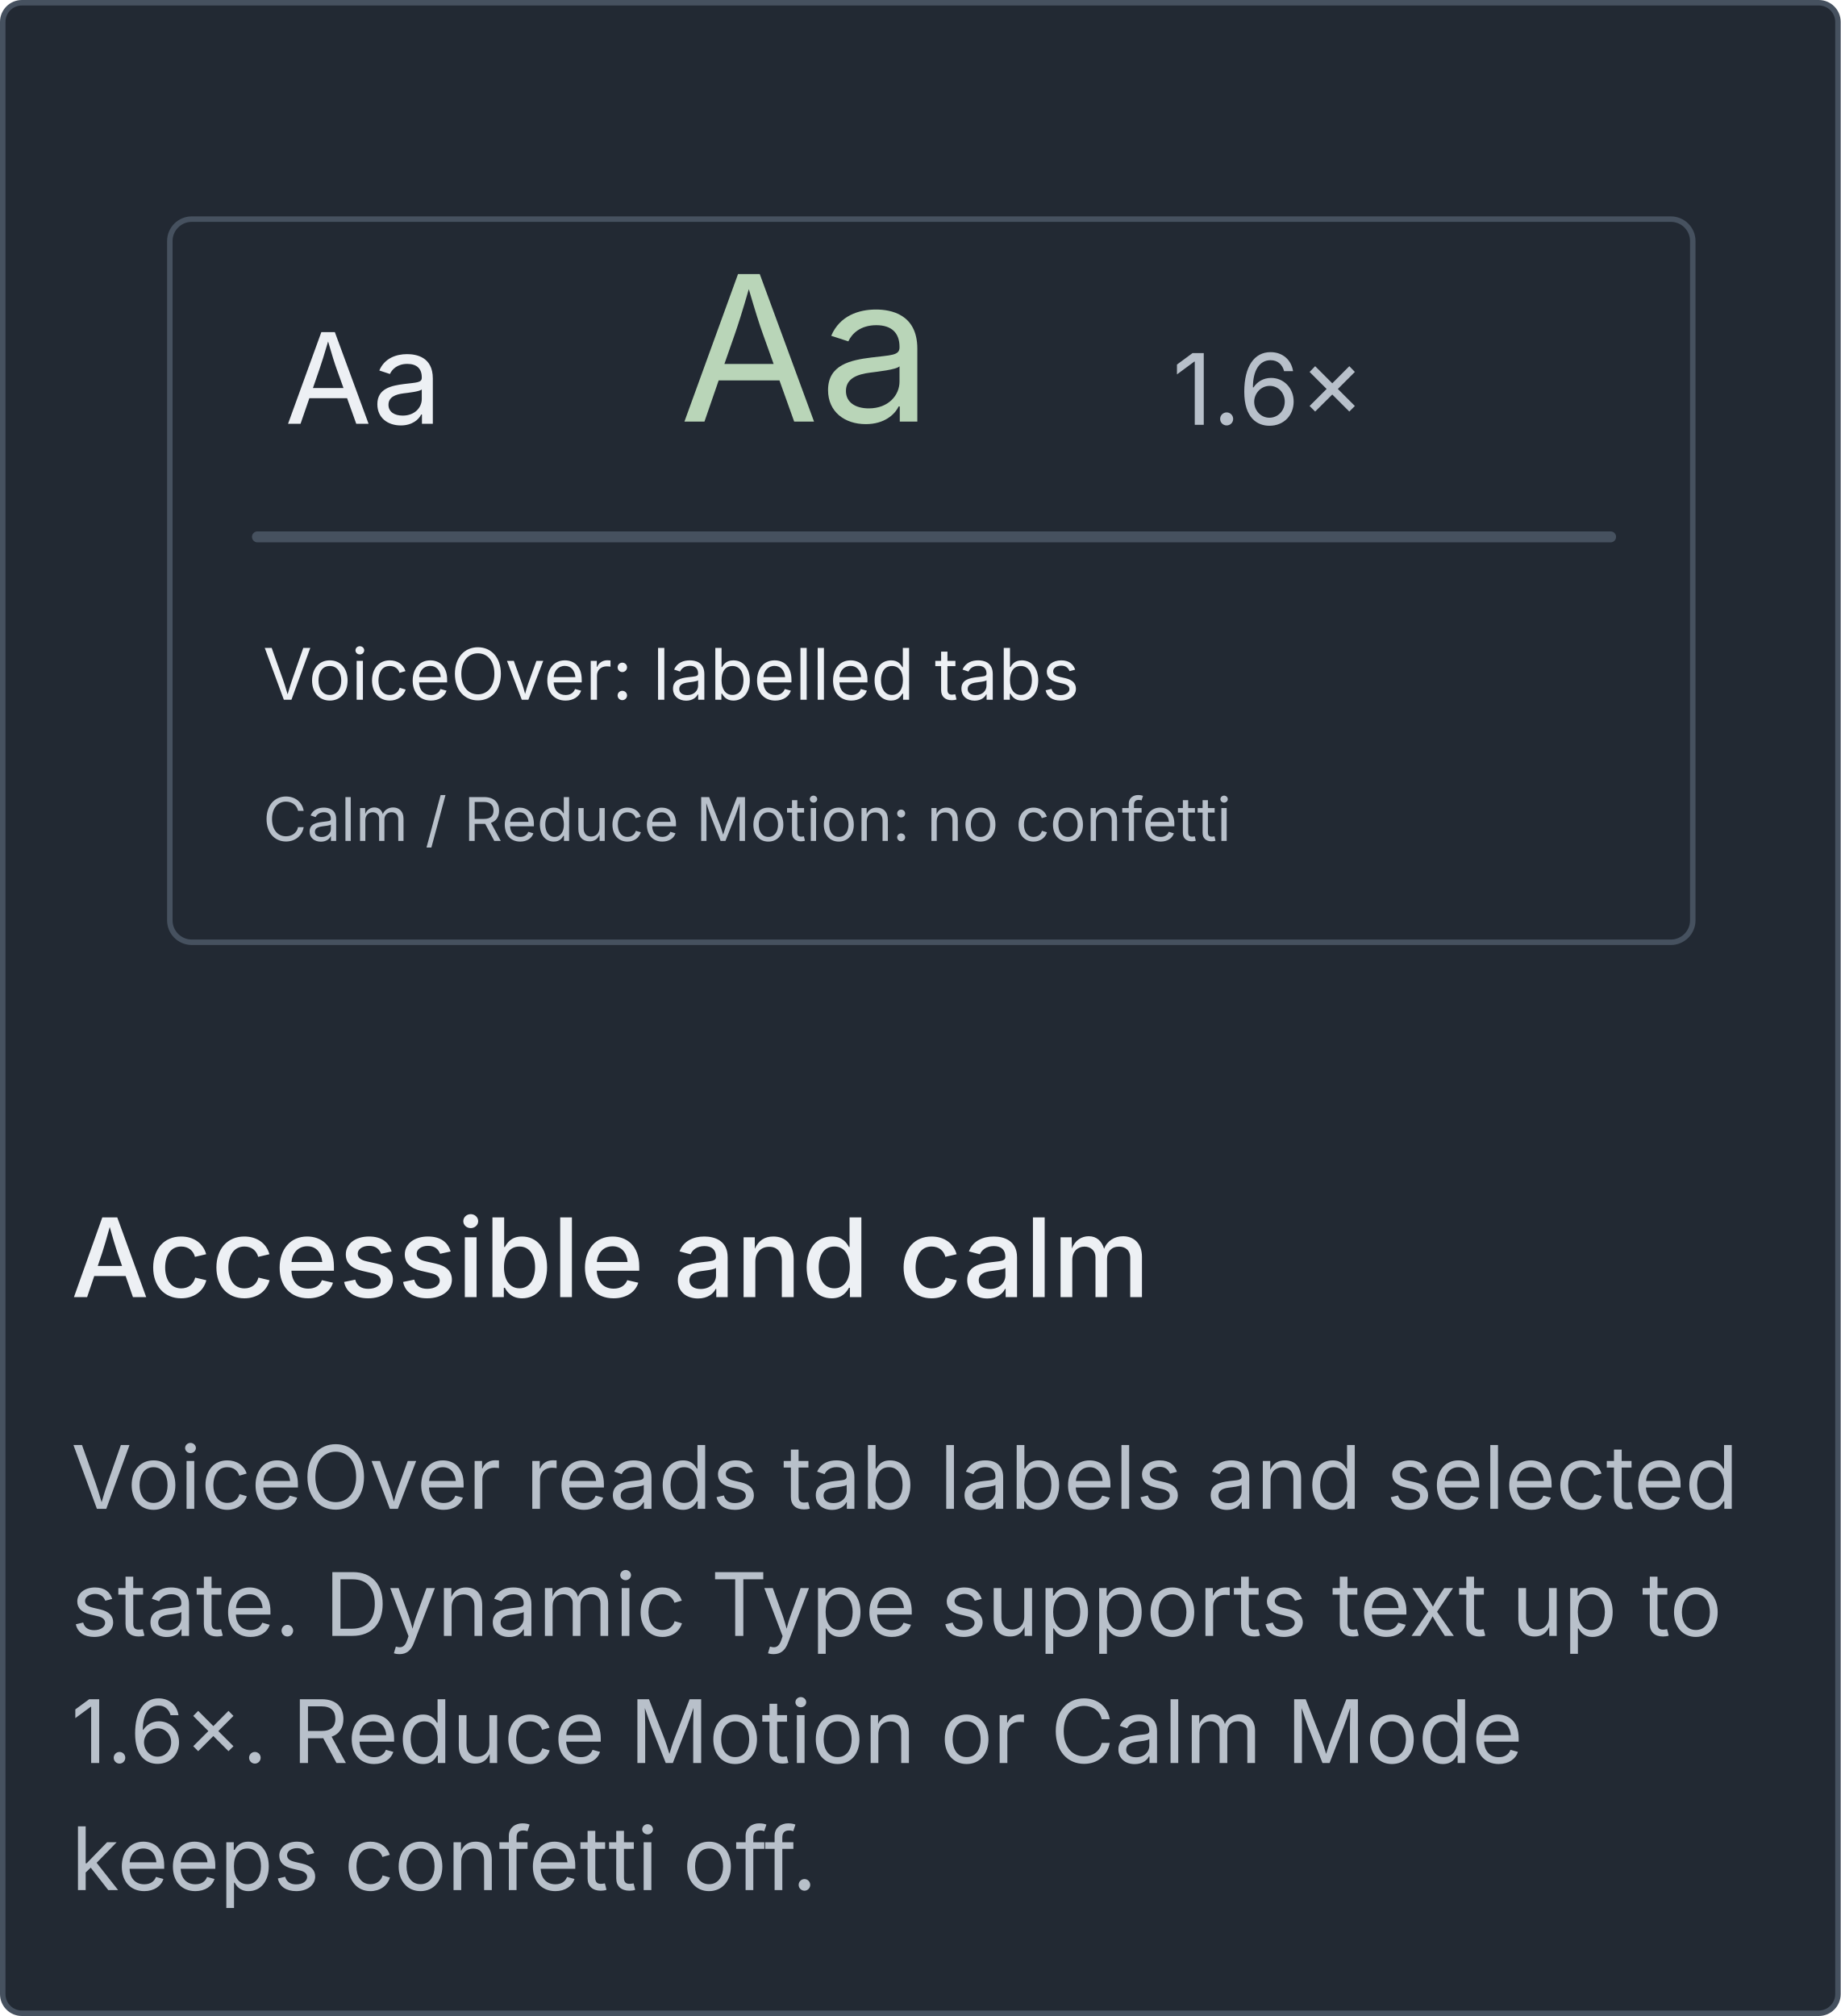
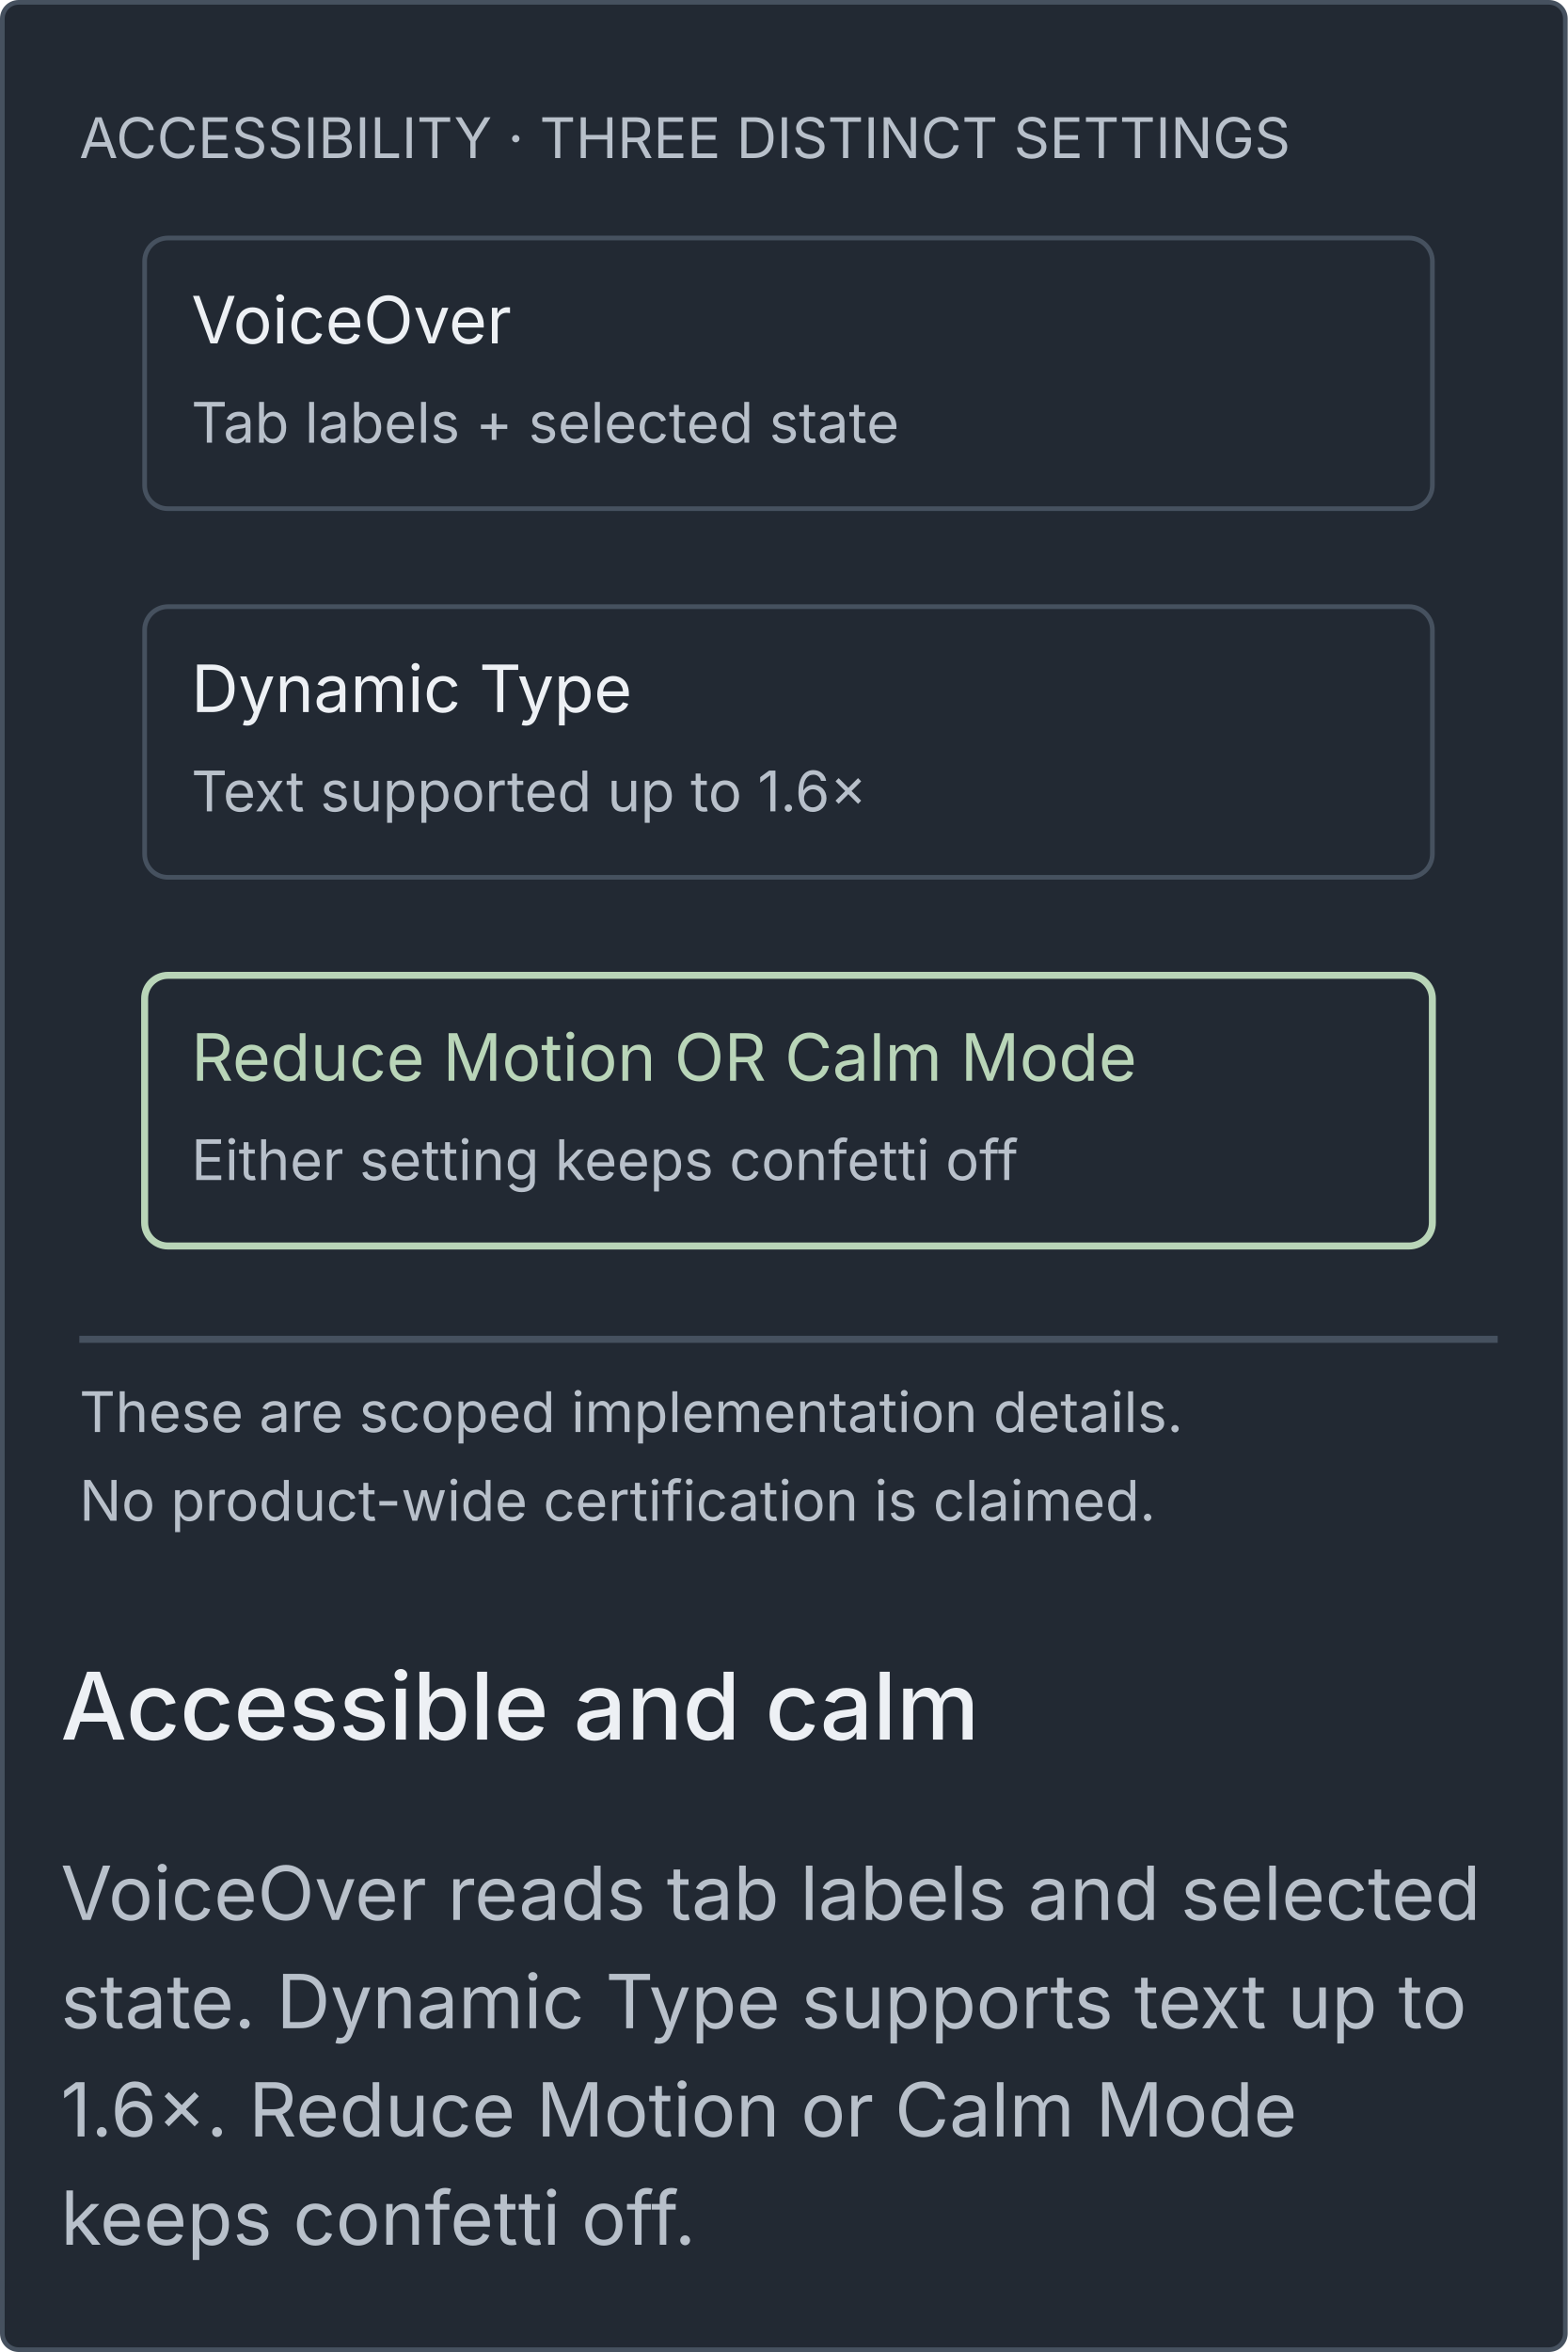
- <svg xmlns="http://www.w3.org/2000/svg" width="336" height="368" viewBox="0 0 336 368" fill="none">
-   <rect x="0.5" y="0.5" width="335" height="367" rx="3.5" fill="#222933" />
-   <rect x="0.5" y="0.5" width="335" height="367" rx="3.5" stroke="#46515F" />
-   <path d="M305 40H35C32.791 40 31 41.791 31 44V168C31 170.209 32.791 172 35 172H305C307.209 172 309 170.209 309 168V44C309 41.791 307.209 40 305 40Z" fill="#222933" stroke="#46515F" />
-   <text fill="#EDF0F4" style="white-space: pre" xml:space="preserve" font-family="Inter" font-size="23" letter-spacing="0em">
-     <tspan x="52" y="77.364">Aa</tspan>
+ <svg xmlns="http://www.w3.org/2000/svg" width="336" height="504" viewBox="0 0 336 504" fill="none">
+   <rect x="0.5" y="0.5" width="335" height="503" rx="3.5" fill="#222933" />
+   <rect x="0.5" y="0.5" width="335" height="503" rx="3.5" stroke="#46515F" />
+   <text fill="#B8C0CA" style="white-space: pre" xml:space="preserve" font-family="Inter" font-size="12" letter-spacing="0em">
+     <tspan x="17" y="33.864">ACCESSIBILITY · THREE DISTINCT SETTINGS</tspan>
  </text>
-   <text fill="#B9D5B8" style="white-space: pre" xml:space="preserve" font-family="Inter" font-size="37" letter-spacing="0em">
-     <tspan x="124" y="76.954">Aa</tspan>
+   <path d="M302 51H36C33.239 51 31 53.239 31 56V104C31 106.761 33.239 109 36 109H302C304.761 109 307 106.761 307 104V56C307 53.239 304.761 51 302 51Z" fill="#222933" stroke="#46515F" />
+   <text fill="#EDF0F4" style="white-space: pre" xml:space="preserve" font-family="Inter" font-size="14" letter-spacing="0em">
+     <tspan x="41" y="73.591">VoiceOver</tspan>
  </text>
-   <text fill="#B8C0CA" style="white-space: pre" xml:space="preserve" font-family="Inter" font-size="18" letter-spacing="0em">
-     <tspan x="214" y="77.546">1.6×</tspan>
+   <text fill="#B8C0CA" style="white-space: pre" xml:space="preserve" font-family="Inter" font-size="12" letter-spacing="0em">
+     <tspan x="41" y="94.864">Tab labels + selected state</tspan>
  </text>
-   <path d="M47 98H294" stroke="#46515F" stroke-width="2" stroke-linecap="round" stroke-linejoin="round" />
-   <text fill="#EDF0F4" style="white-space: pre" xml:space="preserve" font-family="Inter" font-size="13" letter-spacing="0em">
-     <tspan x="48" y="127.727">VoiceOver: labelled tabs</tspan>
+   <path d="M302 130H36C33.239 130 31 132.239 31 135V183C31 185.761 33.239 188 36 188H302C304.761 188 307 185.761 307 183V135C307 132.239 304.761 130 302 130Z" fill="#222933" stroke="#46515F" />
+   <text fill="#EDF0F4" style="white-space: pre" xml:space="preserve" font-family="Inter" font-size="14" letter-spacing="0em">
+     <tspan x="41" y="152.591">Dynamic Type</tspan>
  </text>
-   <text fill="#B8C0CA" style="white-space: pre" xml:space="preserve" font-family="Inter" font-size="11" letter-spacing="0em">
-     <tspan x="48" y="153.5">Calm / Reduce Motion: no confetti</tspan>
+   <text fill="#B8C0CA" style="white-space: pre" xml:space="preserve" font-family="Inter" font-size="12" letter-spacing="0em">
+     <tspan x="41" y="173.864">Text supported up to 1.6×</tspan>
+   </text>
+   <path d="M302 209H36C33.239 209 31 211.239 31 214V262C31 264.761 33.239 267 36 267H302C304.761 267 307 264.761 307 262V214C307 211.239 304.761 209 302 209Z" fill="#222933" stroke="#B9D5B8" stroke-width="1.5" />
+   <text fill="#B9D5B8" style="white-space: pre" xml:space="preserve" font-family="Inter" font-size="14" letter-spacing="0em">
+     <tspan x="41" y="231.591">Reduce Motion OR Calm Mode</tspan>
+   </text>
+   <text fill="#B8C0CA" style="white-space: pre" xml:space="preserve" font-family="Inter" font-size="12" letter-spacing="0em">
+     <tspan x="41" y="252.864">Either setting keeps confetti off</tspan>
+   </text>
+   <path d="M17 287H321" stroke="#46515F" stroke-width="1.5" stroke-linejoin="round" />
+   <text fill="#B8C0CA" style="white-space: pre" xml:space="preserve" font-family="Inter" font-size="12" letter-spacing="0em">
+     <tspan x="17" y="306.864">These are scoped implementation details.</tspan>
+   </text>
+   <text fill="#B8C0CA" style="white-space: pre" xml:space="preserve" font-family="Inter" font-size="12" letter-spacing="0em">
+     <tspan x="17" y="325.864">No product-wide certification is claimed.</tspan>
  </text>
  <text fill="#EDF0F4" style="white-space: pre" xml:space="preserve" font-family="Inter" font-size="20" font-weight="500" letter-spacing="0em">
-     <tspan x="13" y="236.773">Accessible and calm</tspan>
+     <tspan x="13" y="372.773">Accessible and calm</tspan>
  </text>
  <text fill="#B8C0CA" style="white-space: pre" xml:space="preserve" font-family="Inter" font-size="16" letter-spacing="0em">
-     <tspan x="13" y="275.418">VoiceOver reads tab labels and selected </tspan>
-     <tspan x="13" y="298.618">state. Dynamic Type supports text up to </tspan>
-     <tspan x="13" y="321.818">1.6×. Reduce Motion or Calm Mode </tspan>
-     <tspan x="13" y="345.018">keeps confetti off.</tspan>
+     <tspan x="13" y="411.418">VoiceOver reads tab labels and selected </tspan>
+     <tspan x="13" y="434.618">state. Dynamic Type supports text up to </tspan>
+     <tspan x="13" y="457.818">1.6×. Reduce Motion or Calm Mode </tspan>
+     <tspan x="13" y="481.018">keeps confetti off.</tspan>
  </text>
</svg>
